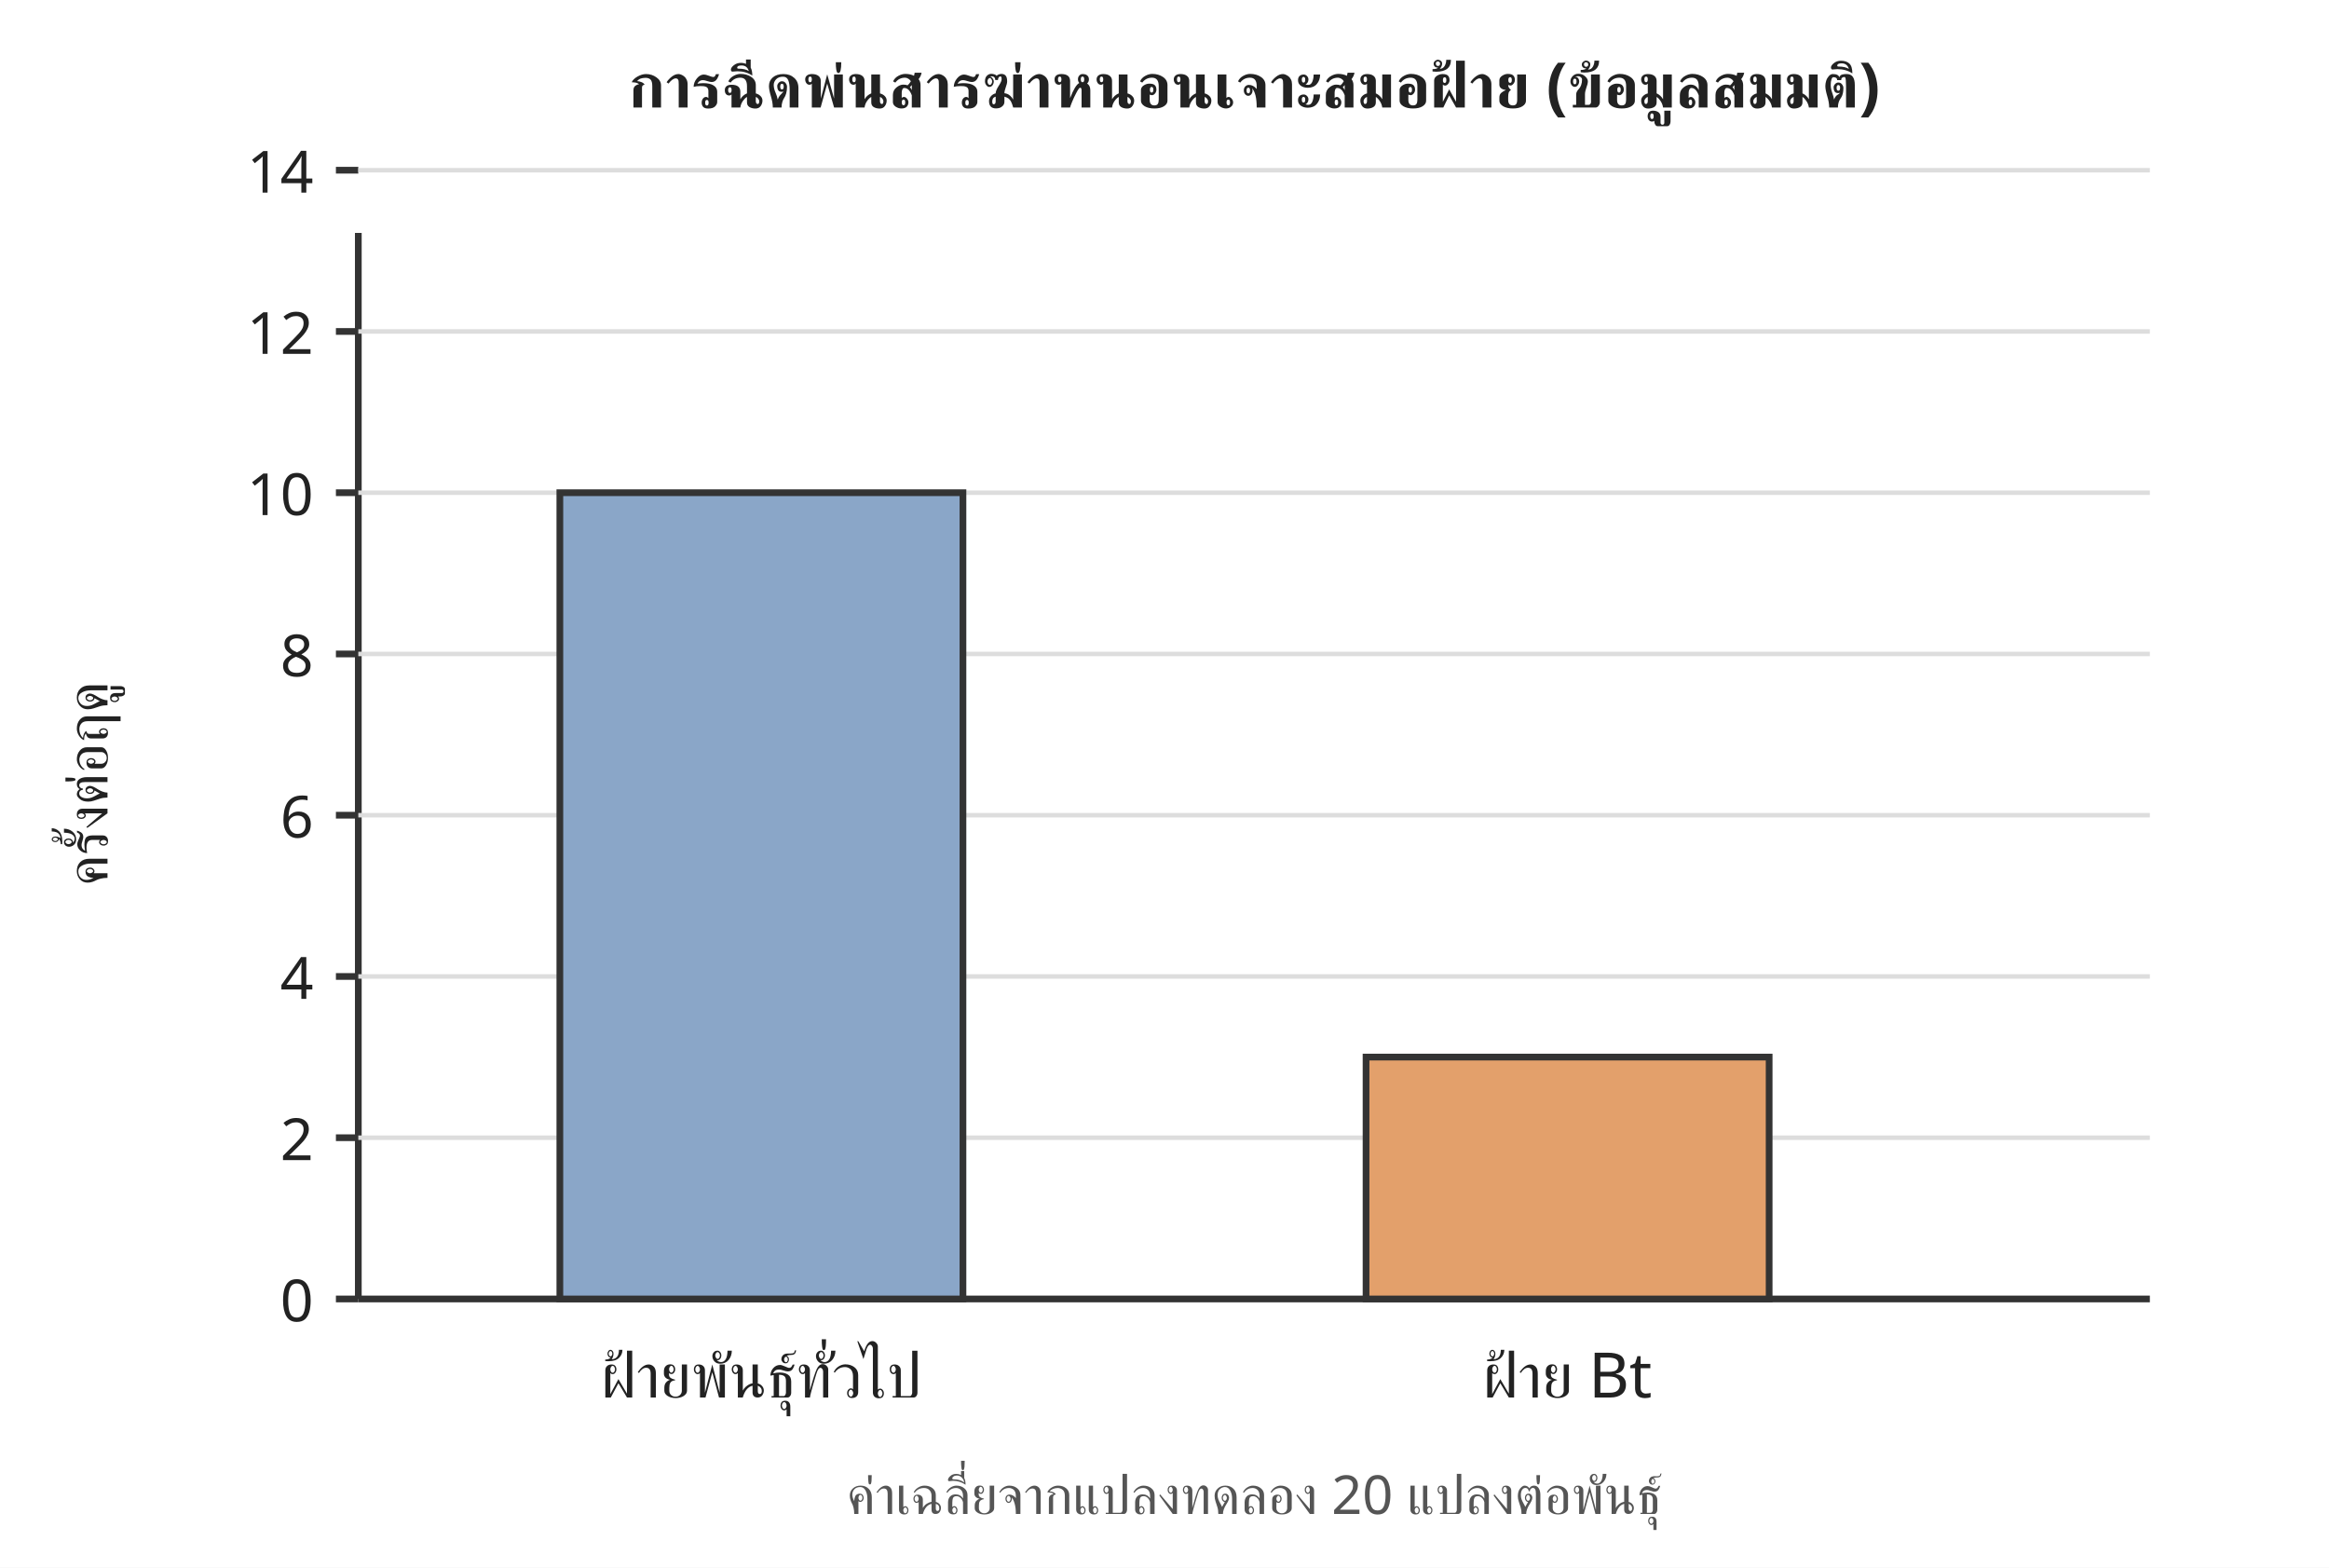
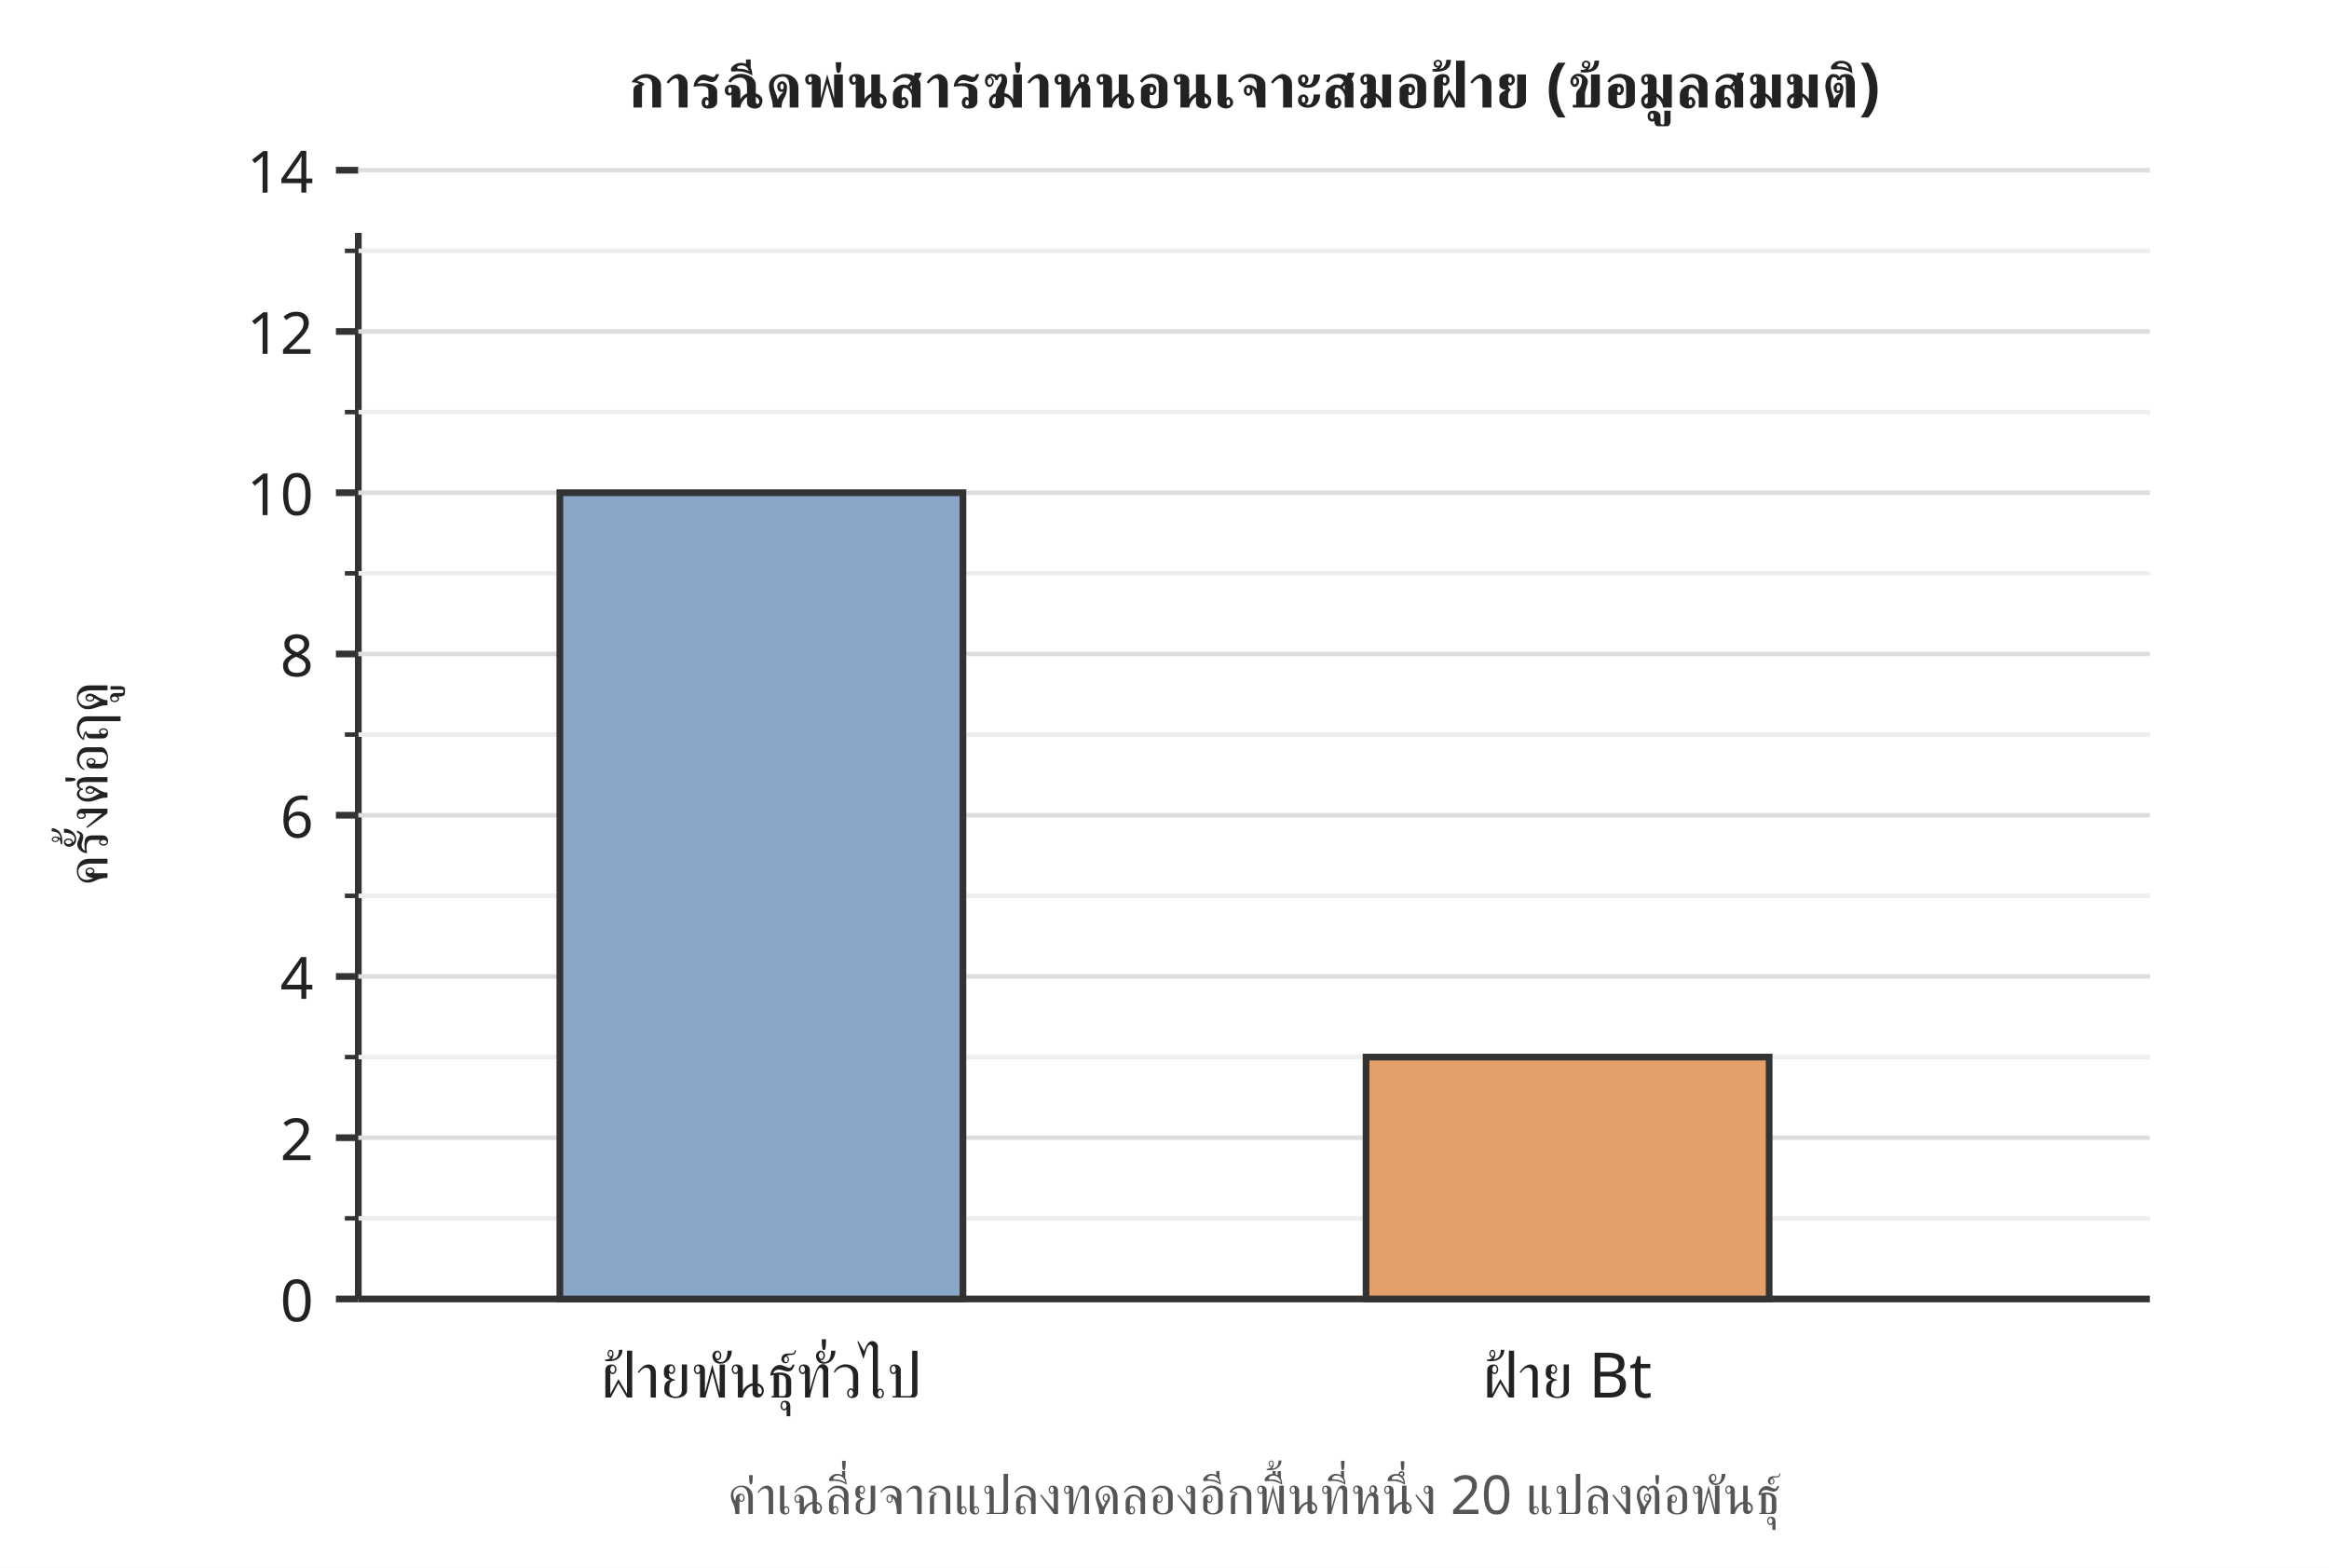
<svg xmlns="http://www.w3.org/2000/svg" viewBox="0 0 520 350" width="520" height="350" font-family="sans-serif" font-size="14">
  <rect x="0" y="0" width="520" height="350" fill="#ffffff" />
  <line x1="80.0" y1="290.0" x2="80.0" y2="52.0" stroke="#333" stroke-width="1.5" />
  <line x1="80.0" y1="290.0" x2="480.0" y2="290.0" stroke="#333" stroke-width="1.5" />
  <line x1="75.0" y1="290.0" x2="80.0" y2="290.0" stroke="#333" stroke-width="1.5" />
  <text x="70.0" y="295.0" text-anchor="end" font-size="13" fill="#222">0</text>
  <line x1="75.0" y1="254.0" x2="80.0" y2="254.0" stroke="#333" stroke-width="1.5" />
  <text x="70.0" y="259.0" text-anchor="end" font-size="13" fill="#222">2</text>
  <line x1="80.0" y1="254.0" x2="480.0" y2="254.0" stroke="#ddd" stroke-width="1" />
  <line x1="75.0" y1="218.0" x2="80.0" y2="218.0" stroke="#333" stroke-width="1.5" />
  <text x="70.0" y="223.0" text-anchor="end" font-size="13" fill="#222">4</text>
  <line x1="80.0" y1="218.0" x2="480.0" y2="218.0" stroke="#ddd" stroke-width="1" />
  <line x1="75.0" y1="182.0" x2="80.0" y2="182.0" stroke="#333" stroke-width="1.5" />
  <text x="70.0" y="187.0" text-anchor="end" font-size="13" fill="#222">6</text>
  <line x1="80.0" y1="182.0" x2="480.0" y2="182.0" stroke="#ddd" stroke-width="1" />
  <line x1="75.0" y1="146.0" x2="80.0" y2="146.0" stroke="#333" stroke-width="1.5" />
  <text x="70.0" y="151.0" text-anchor="end" font-size="13" fill="#222">8</text>
  <line x1="80.0" y1="146.0" x2="480.0" y2="146.0" stroke="#ddd" stroke-width="1" />
  <line x1="75.0" y1="110.0" x2="80.0" y2="110.0" stroke="#333" stroke-width="1.5" />
  <text x="70.0" y="115.0" text-anchor="end" font-size="13" fill="#222">10</text>
  <line x1="80.0" y1="110.0" x2="480.0" y2="110.0" stroke="#ddd" stroke-width="1" />
  <line x1="75.0" y1="74.0" x2="80.0" y2="74.0" stroke="#333" stroke-width="1.5" />
  <text x="70.0" y="79.0" text-anchor="end" font-size="13" fill="#222">12</text>
  <line x1="80.0" y1="74.0" x2="480.0" y2="74.0" stroke="#ddd" stroke-width="1" />
  <line x1="75.0" y1="38.0" x2="80.0" y2="38.0" stroke="#333" stroke-width="1.5" />
  <text x="70.0" y="43.0" text-anchor="end" font-size="13" fill="#222">14</text>
  <line x1="80.0" y1="38.0" x2="480.0" y2="38.0" stroke="#ddd" stroke-width="1" />
+   <line x1="80.0" y1="272.0" x2="480.0" y2="272.0" stroke="#eee" stroke-width="1" />
+   <line x1="77.0" y1="272.0" x2="80.0" y2="272.0" stroke="#333" stroke-width="1" />
+   <line x1="80.0" y1="236.0" x2="480.0" y2="236.0" stroke="#eee" stroke-width="1" />
+   <line x1="77.0" y1="236.0" x2="80.0" y2="236.0" stroke="#333" stroke-width="1" />
+   <line x1="80.0" y1="200.0" x2="480.0" y2="200.0" stroke="#eee" stroke-width="1" />
+   <line x1="77.0" y1="200.0" x2="80.0" y2="200.0" stroke="#333" stroke-width="1" />
+   <line x1="80.0" y1="164.0" x2="480.0" y2="164.0" stroke="#eee" stroke-width="1" />
+   <line x1="77.0" y1="164.0" x2="80.0" y2="164.0" stroke="#333" stroke-width="1" />
+   <line x1="80.0" y1="128.0" x2="480.0" y2="128.0" stroke="#eee" stroke-width="1" />
+   <line x1="77.0" y1="128.0" x2="80.0" y2="128.0" stroke="#333" stroke-width="1" />
+   <line x1="80.0" y1="92.0" x2="480.0" y2="92.0" stroke="#eee" stroke-width="1" />
+   <line x1="77.0" y1="92.0" x2="80.0" y2="92.0" stroke="#333" stroke-width="1" />
+   <line x1="80.0" y1="56.0" x2="480.0" y2="56.0" stroke="#eee" stroke-width="1" />
+   <line x1="77.0" y1="56.0" x2="80.0" y2="56.0" stroke="#333" stroke-width="1" />
  <rect x="125.0" y="110.0" width="90.0" height="180.0" rx="0" fill="#8aa6c8" stroke="#333" stroke-width="1.5" />
  <text x="170.0" y="312.0" text-anchor="middle" font-size="14" fill="#222">ฝ้ายพันธุ์ทั่วไป</text>
  <rect x="305.0" y="236.0" width="90.0" height="54.0" rx="0" fill="#e3a06b" stroke="#333" stroke-width="1.5" />
  <text x="350.0" y="312.0" text-anchor="middle" font-size="14" fill="#222">ฝ้าย Bt</text>
  <text transform="rotate(-90 24 175)" x="24.0" y="175.0" text-anchor="middle" font-size="13" fill="#222">ครั้งต่อฤดู</text>
  <text x="280.0" y="24.0" text-anchor="middle" font-size="14" font-weight="bold" fill="#222">การฉีดพ่นสารฆ่าหนอนเจาะสมอฝ้าย (ข้อมูลสมมติ)</text>
-   <text x="280.0" y="338.0" text-anchor="middle" font-size="12" fill="#555">ค่าเฉลี่ยจากแปลงทดลอง 20 แปลงต่อพันธุ์</text>
+   <text x="280.0" y="338.0" text-anchor="middle" font-size="12" fill="#555">ค่าเฉลี่ยจากแปลงทดลองอีกพื้นที่หนึ่ง 20 แปลงต่อพันธุ์</text>
</svg>
